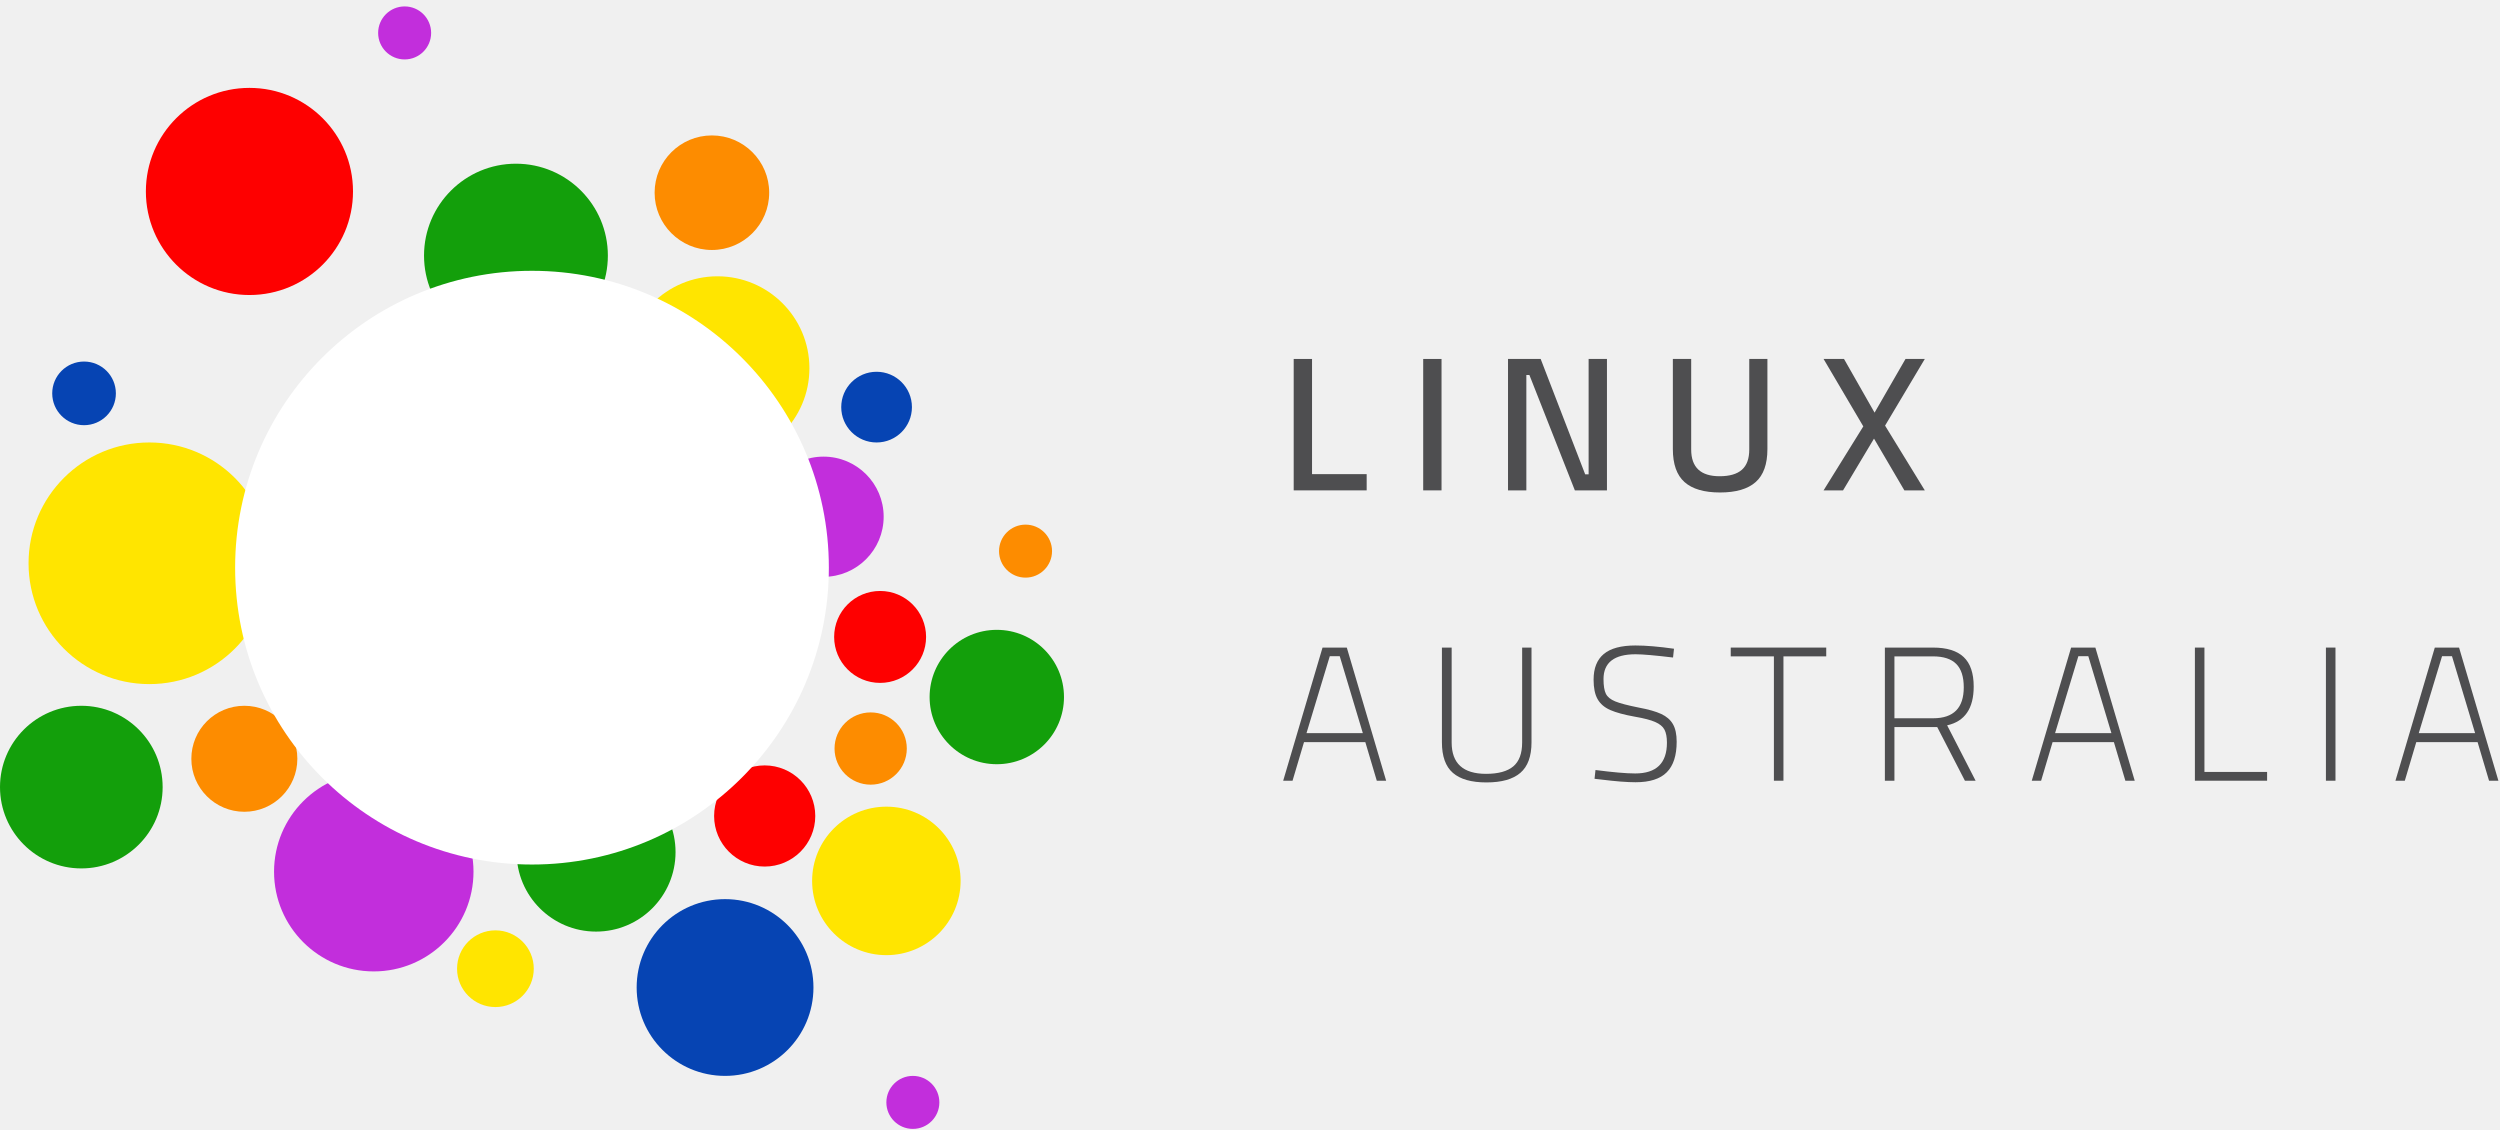
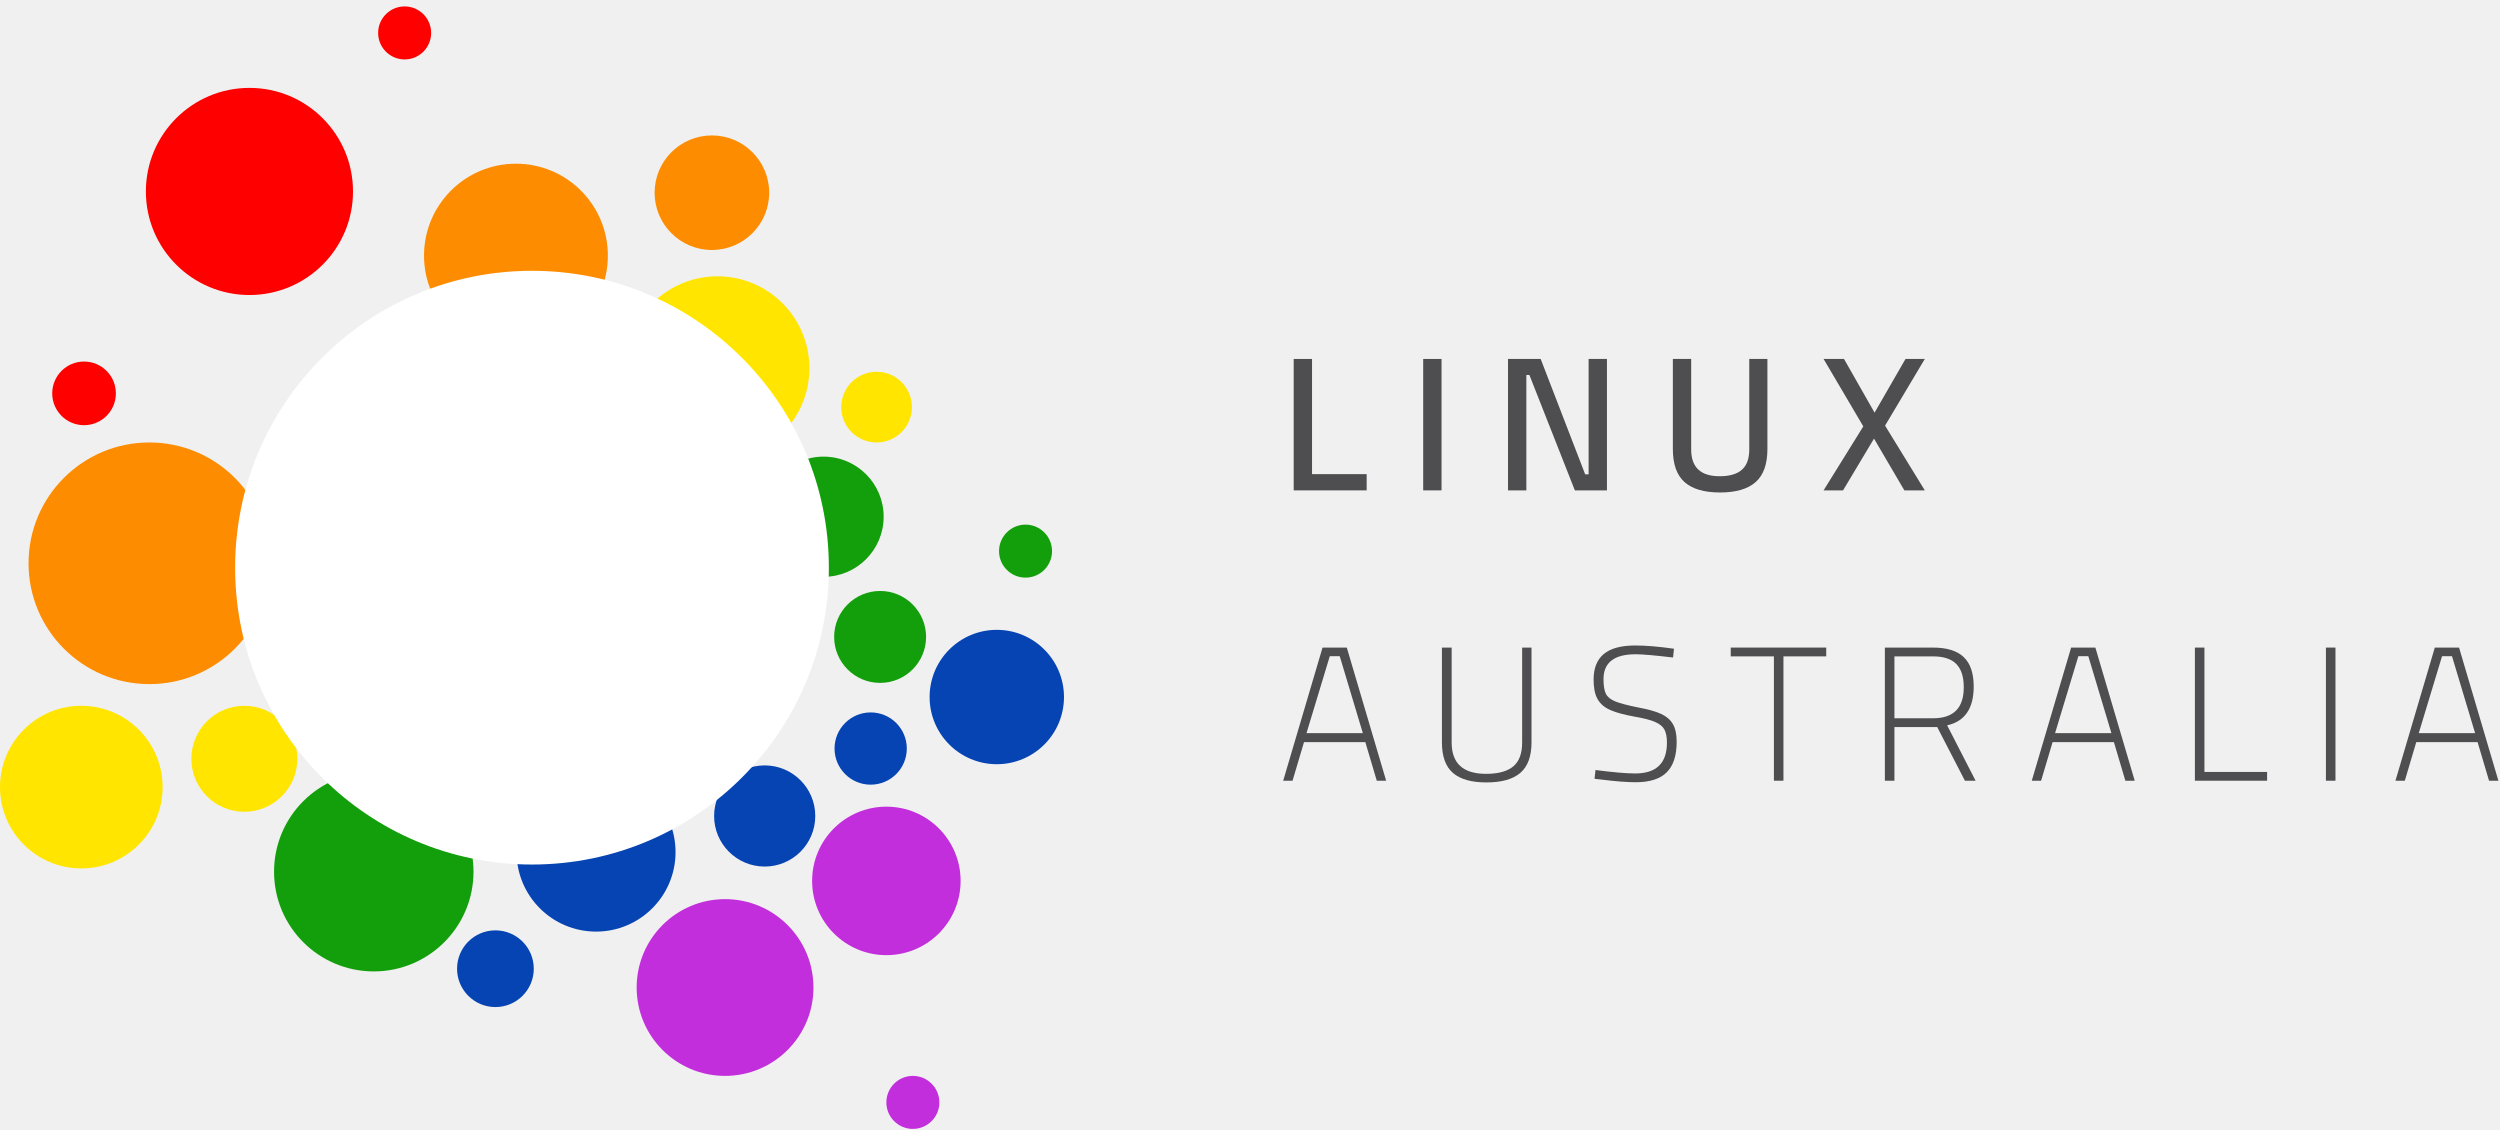
<svg xmlns="http://www.w3.org/2000/svg" width="100%" height="100%" viewBox="0 0 1421 642" version="1.1" xml:space="preserve" style="fill-rule:evenodd;clip-rule:evenodd;stroke-linejoin:round;stroke-miterlimit:1.414;" id="svg1045">
  <defs id="defs1049">
        
        
        
        
        
        
        
        
        
        
        
        
        
        
        
        
        
        
        
        
        
        
        
        
        
        
        
        
        
        
        
        
        
        
        
        
        
        
        
        
        
        
        
        
        
    </defs>
  <path id="path953" style="fill:#d7d8d9;fill-rule:nonzero;stroke-width:4.167" d="m 391.738,269.592 c 13.321,0 24.117,10.792 24.117,24.117 0,13.313 -10.796,24.113 -24.117,24.113 -13.321,0 -24.117,-10.8 -24.117,-24.113 0,-13.325 10.796,-24.117 24.117,-24.117 z" />
-   <path id="path955" style="fill:#c22edc;fill-rule:nonzero;stroke-width:4.167" d="m 468.109,259.546 c 18.871,0 34.163,15.292 34.163,34.158 0,18.867 -15.292,34.167 -34.163,34.167 -18.867,0 -34.163,-15.3 -34.163,-34.167 0,-18.867 15.296,-34.158 34.163,-34.158 z" />
-   <path id="path957" style="fill:#fe0000;fill-rule:nonzero;stroke-width:4.167" d="m 500.263,335.904 c 14.421,0 26.125,11.692 26.125,26.129 0,14.429 -11.704,26.129 -26.125,26.129 -14.433,0 -26.138,-11.7 -26.138,-26.129 0,-14.438 11.704,-26.129 26.138,-26.129 z" />
-   <path id="path959" style="fill:#0644b3;fill-rule:nonzero;stroke-width:4.167" d="m 498.25,211.313 c 11.096,0 20.092,8.996 20.092,20.096 0,11.096 -8.996,20.092 -20.092,20.092 -11.1,0 -20.092,-8.996 -20.092,-20.092 0,-11.1 8.992,-20.096 20.092,-20.096 z" />
+   <path id="path955" style="fill:#139f0b;fill-rule:nonzero;stroke-width:4.167;fill-opacity:1" d="m 468.109,259.546 c 18.871,0 34.163,15.292 34.163,34.158 0,18.867 -15.292,34.167 -34.163,34.167 -18.867,0 -34.163,-15.3 -34.163,-34.167 0,-18.867 15.296,-34.158 34.163,-34.158 z" />
+   <path id="path957" style="fill:#139f0b;fill-rule:nonzero;stroke-width:4.167;fill-opacity:1" d="m 500.263,335.904 c 14.421,0 26.125,11.692 26.125,26.129 0,14.429 -11.704,26.129 -26.125,26.129 -14.433,0 -26.138,-11.7 -26.138,-26.129 0,-14.438 11.704,-26.129 26.138,-26.129 z" />
+   <path id="path959" style="fill:#ffe500;fill-rule:nonzero;stroke-width:4.167;fill-opacity:1" d="m 498.25,211.313 c 11.096,0 20.092,8.996 20.092,20.096 0,11.096 -8.996,20.092 -20.092,20.092 -11.1,0 -20.092,-8.996 -20.092,-20.092 0,-11.1 8.992,-20.096 20.092,-20.096 z" />
  <path id="path961" style="fill:#ffe500;fill-rule:nonzero;stroke-width:4.167" d="m 407.817,157.05 c 28.854,0 52.254,23.392 52.254,52.25 0,28.854 -23.4,52.25 -52.254,52.25 -28.858,0 -52.254,-23.396 -52.254,-52.25 0,-28.858 23.396,-52.25 52.254,-52.25 z" />
  <path id="path963" style="fill:#d7d8d9;fill-rule:nonzero;stroke-width:4.167" d="m 329.438,217.342 c 9.992,0 18.092,8.092 18.092,18.083 0,9.988 -8.1,18.088 -18.092,18.088 -9.983,0 -18.083,-8.1 -18.083,-18.088 0,-9.992 8.1,-18.083 18.083,-18.083 z" />
-   <path id="path965" style="fill:#0644b3;fill-rule:nonzero;stroke-width:4.167" d="m 47.771,205.5 c 9.988,0 18.092,8.1 18.092,18.096 0,9.983 -8.104,18.083 -18.092,18.083 -9.992,0 -18.088,-8.1 -18.088,-18.083 0,-9.996 8.096,-18.096 18.088,-18.096 z" />
-   <path id="path967" style="fill:#139f0b;fill-rule:nonzero;stroke-width:4.167" d="m 566.575,358 c 21.1,0 38.196,17.104 38.196,38.188 0,21.096 -17.096,38.192 -38.196,38.192 -21.079,0 -38.188,-17.096 -38.188,-38.192 0,-21.083 17.108,-38.188 38.188,-38.188 z" />
+   <path id="path965" style="fill:#fe0000;fill-rule:nonzero;stroke-width:4.167;fill-opacity:1" d="m 47.771,205.5 c 9.988,0 18.092,8.1 18.092,18.096 0,9.983 -8.104,18.083 -18.092,18.083 -9.992,0 -18.088,-8.1 -18.088,-18.083 0,-9.996 8.096,-18.096 18.088,-18.096 z" />
+   <path id="path967" style="fill:#0644b3;fill-rule:nonzero;stroke-width:4.167;fill-opacity:1" d="m 566.575,358 c 21.1,0 38.196,17.104 38.196,38.188 0,21.096 -17.096,38.192 -38.196,38.192 -21.079,0 -38.188,-17.096 -38.188,-38.192 0,-21.083 17.108,-38.188 38.188,-38.188 z" />
  <path id="path969" style="fill:#fd8c00;fill-rule:nonzero;stroke-width:4.167" d="m 404.646,76.975 c 17.979,0 32.563,14.575 32.563,32.558 0,17.979 -14.583,32.558 -32.563,32.558 -17.983,0 -32.563,-14.579 -32.563,-32.558 0,-17.983 14.579,-32.558 32.563,-32.558 z" />
-   <path id="path971" style="fill:#139f0b;fill-rule:nonzero;stroke-width:4.167" d="m 293.263,93.046 c 28.858,0 52.246,23.392 52.246,52.25 0,28.85 -23.388,52.246 -52.246,52.246 -28.854,0 -52.246,-23.396 -52.246,-52.246 0,-28.858 23.392,-52.25 52.246,-52.25 z" />
+   <path id="path971" style="fill:#fd8c00;fill-rule:nonzero;stroke-width:4.167;fill-opacity:1" d="m 293.263,93.046 c 28.858,0 52.246,23.392 52.246,52.25 0,28.85 -23.388,52.246 -52.246,52.246 -28.854,0 -52.246,-23.396 -52.246,-52.246 0,-28.858 23.392,-52.25 52.246,-52.25 z" />
  <path id="path973" style="fill:#d7d8d9;fill-rule:nonzero;stroke-width:4.167" d="m 275.179,225.379 c 7.763,0 14.063,6.3 14.063,14.063 0,7.775 -6.3,14.071 -14.063,14.071 -7.775,0 -14.071,-6.296 -14.071,-14.071 0,-7.763 6.296,-14.063 14.071,-14.063 z" />
-   <path id="path975" style="fill:#139f0b;fill-rule:nonzero;stroke-width:4.167" d="m 46.217,401.167 c 25.529,0 46.229,20.692 46.229,46.221 0,25.525 -20.7,46.221 -46.229,46.221 C 20.688,493.609 0,472.913 0,447.388 0,421.859 20.688,401.167 46.217,401.167 Z" />
+   <path id="path975" style="fill:#ffe500;fill-rule:nonzero;stroke-width:4.167;fill-opacity:1" d="m 46.217,401.167 c 25.529,0 46.229,20.692 46.229,46.221 0,25.525 -20.7,46.221 -46.229,46.221 C 20.688,493.609 0,472.913 0,447.388 0,421.859 20.688,401.167 46.217,401.167 Z" />
  <path id="path977" style="fill:#fe0000;fill-rule:nonzero;stroke-width:4.167" d="m 141.783,49.954 c 32.517,0 58.867,26.358 58.867,58.867 0,32.508 -26.35,58.871 -58.867,58.871 -32.508,0 -58.867,-26.363 -58.867,-58.871 0,-32.508 26.358,-58.867 58.867,-58.867 z" />
  <path id="path979" style="fill:#d7d8d9;fill-rule:nonzero;stroke-width:4.167" d="m 190.338,290.829 c 8.429,0 15.263,6.833 15.263,15.263 0,8.429 -6.833,15.263 -15.263,15.263 -8.429,0 -15.263,-6.833 -15.263,-15.263 0,-8.429 6.833,-15.263 15.263,-15.263 z" />
-   <path id="path981" style="fill:#ffe500;fill-rule:nonzero;stroke-width:4.167" d="m 84.9,251.496 c 37.929,0 68.671,30.742 68.671,68.671 0,37.929 -30.742,68.679 -68.671,68.679 -37.929,0 -68.671,-30.75 -68.671,-68.679 0,-37.929 30.742,-68.671 68.671,-68.671 z" />
-   <path id="path983" style="fill:#ffe500;fill-rule:nonzero;stroke-width:4.167" d="m 503.817,458.505 c 23.3,0 42.192,18.896 42.192,42.2 0,23.308 -18.892,42.204 -42.192,42.204 -23.317,0 -42.208,-18.896 -42.208,-42.204 0,-23.304 18.892,-42.2 42.208,-42.2 z" />
-   <path id="path985" style="fill:#0644b3;fill-rule:nonzero;stroke-width:4.167" d="m 412.121,511.067 c 27.746,0 50.246,22.492 50.246,50.233 0,27.746 -22.5,50.238 -50.246,50.238 -27.746,0 -50.246,-22.492 -50.246,-50.238 0,-27.742 22.5,-50.233 50.246,-50.233 z" />
-   <path id="path987" style="fill:#c22edc;fill-rule:nonzero;stroke-width:4.167" d="m 212.454,438.796 c 31.304,0 56.683,25.375 56.683,56.679 0,31.3 -25.379,56.679 -56.683,56.679 -31.308,0 -56.683,-25.379 -56.683,-56.679 0,-31.304 25.375,-56.679 56.683,-56.679 z" />
-   <path id="path989" style="fill:#ffe500;fill-rule:nonzero;stroke-width:4.167" d="m 281.592,528.813 c 12.046,0 21.804,9.763 21.804,21.8 0,12.042 -9.758,21.804 -21.804,21.804 -12.038,0 -21.8,-9.762 -21.8,-21.804 0,-12.038 9.763,-21.8 21.8,-21.8 z" />
-   <path id="path991" style="fill:#fd8c00;fill-rule:nonzero;stroke-width:4.167" d="m 494.884,404.934 c 11.358,0 20.542,9.192 20.542,20.533 0,11.346 -9.183,20.538 -20.542,20.538 -11.338,0 -20.533,-9.192 -20.533,-20.538 0,-11.342 9.196,-20.533 20.533,-20.533 z" />
-   <path id="path993" style="fill:#fe0000;fill-rule:nonzero;stroke-width:4.167" d="m 434.642,435.055 c 15.879,0 28.758,12.875 28.758,28.754 0,15.875 -12.879,28.746 -28.758,28.746 -15.871,0 -28.742,-12.871 -28.742,-28.746 0,-15.879 12.871,-28.754 28.742,-28.754 z" />
+   <path id="path981" style="fill:#fd8c00;fill-rule:nonzero;stroke-width:4.167;fill-opacity:1" d="m 84.9,251.496 c 37.929,0 68.671,30.742 68.671,68.671 0,37.929 -30.742,68.679 -68.671,68.679 -37.929,0 -68.671,-30.75 -68.671,-68.679 0,-37.929 30.742,-68.671 68.671,-68.671 z" />
+   <path id="path983" style="fill:#c22edc;fill-rule:nonzero;stroke-width:4.167;fill-opacity:1" d="m 503.817,458.505 c 23.3,0 42.192,18.896 42.192,42.2 0,23.308 -18.892,42.204 -42.192,42.204 -23.317,0 -42.208,-18.896 -42.208,-42.204 0,-23.304 18.892,-42.2 42.208,-42.2 z" />
+   <path id="path985" style="fill:#c22edc;fill-rule:nonzero;stroke-width:4.167;fill-opacity:1" d="m 412.121,511.067 c 27.746,0 50.246,22.492 50.246,50.233 0,27.746 -22.5,50.238 -50.246,50.238 -27.746,0 -50.246,-22.492 -50.246,-50.238 0,-27.742 22.5,-50.233 50.246,-50.233 z" />
+   <path id="path987" style="fill:#139f0b;fill-rule:nonzero;stroke-width:4.167;fill-opacity:1" d="m 212.454,438.796 c 31.304,0 56.683,25.375 56.683,56.679 0,31.3 -25.379,56.679 -56.683,56.679 -31.308,0 -56.683,-25.379 -56.683,-56.679 0,-31.304 25.375,-56.679 56.683,-56.679 z" />
+   <path id="path989" style="fill:#0644b3;fill-rule:nonzero;stroke-width:4.167;fill-opacity:1" d="m 281.592,528.813 c 12.046,0 21.804,9.763 21.804,21.8 0,12.042 -9.758,21.804 -21.804,21.804 -12.038,0 -21.8,-9.762 -21.8,-21.804 0,-12.038 9.763,-21.8 21.8,-21.8 z" />
+   <path id="path991" style="fill:#0644b3;fill-rule:nonzero;stroke-width:4.167;fill-opacity:1" d="m 494.884,404.934 c 11.358,0 20.542,9.192 20.542,20.533 0,11.346 -9.183,20.538 -20.542,20.538 -11.338,0 -20.533,-9.192 -20.533,-20.538 0,-11.342 9.196,-20.533 20.533,-20.533 z" />
+   <path id="path993" style="fill:#0644b3;fill-rule:nonzero;stroke-width:4.167;fill-opacity:1" d="m 434.642,435.055 c 15.879,0 28.758,12.875 28.758,28.754 0,15.875 -12.879,28.746 -28.758,28.746 -15.871,0 -28.742,-12.871 -28.742,-28.746 0,-15.879 12.871,-28.754 28.742,-28.754 z" />
  <path id="path995" style="fill:#d7d8d9;fill-rule:nonzero;stroke-width:4.167" d="m 347.009,398.088 c 8.321,0 15.063,6.746 15.063,15.067 0,8.308 -6.742,15.054 -15.063,15.054 -8.321,0 -15.067,-6.746 -15.067,-15.054 0,-8.321 6.746,-15.067 15.067,-15.067 z" />
-   <path id="path997" style="fill:#139f0b;fill-rule:nonzero;stroke-width:4.167" d="m 338.8,439.163 c 24.958,0 45.179,20.229 45.179,45.175 0,24.954 -20.221,45.179 -45.179,45.179 -24.958,0 -45.183,-20.225 -45.183,-45.179 0,-24.946 20.225,-45.175 45.183,-45.175 z" />
+   <path id="path997" style="fill:#0644b3;fill-rule:nonzero;stroke-width:4.167;fill-opacity:1" d="m 338.8,439.163 c 24.958,0 45.179,20.229 45.179,45.175 0,24.954 -20.221,45.179 -45.179,45.179 -24.958,0 -45.183,-20.225 -45.183,-45.179 0,-24.946 20.225,-45.175 45.183,-45.175 z" />
  <path id="path999" style="fill:#d7d8d9;fill-rule:nonzero;stroke-width:4.167" d="m 270.334,415.888 c 10.588,0 19.171,8.583 19.171,19.167 0,10.579 -8.583,19.175 -19.171,19.175 -10.583,0 -19.167,-8.596 -19.167,-19.175 0,-10.583 8.583,-19.167 19.167,-19.167 z" />
  <path id="path1001" style="fill:#d7d8d9;fill-rule:nonzero;stroke-width:4.167" d="m 221.042,395.346 c 9.083,0 16.433,7.358 16.433,16.433 0,9.071 -7.35,16.433 -16.433,16.433 -9.067,0 -16.433,-7.362 -16.433,-16.433 0,-9.075 7.367,-16.433 16.433,-16.433 z" />
  <path id="path1003" style="fill:#d7d8d9;fill-rule:nonzero;stroke-width:4.167" d="m 186.817,340.579 c 9.833,0 17.8,7.967 17.8,17.796 0,9.838 -7.967,17.808 -17.8,17.808 -9.833,0 -17.804,-7.971 -17.804,-17.808 0,-9.829 7.971,-17.796 17.804,-17.796 z" />
-   <path id="path1005" style="fill:#fd8c00;fill-rule:nonzero;stroke-width:4.167" d="m 138.888,401.167 c 16.638,0 30.125,13.479 30.125,30.117 0,16.638 -13.488,30.129 -30.125,30.129 -16.638,0 -30.125,-13.492 -30.125,-30.129 0,-16.638 13.488,-30.117 30.125,-30.117 z" />
-   <path id="path1007" style="fill:#fd8c00;fill-rule:nonzero;stroke-width:4.167" d="m 582.921,298.196 c 8.321,0 15.058,6.746 15.058,15.067 0,8.317 -6.738,15.063 -15.058,15.063 -8.325,0 -15.067,-6.746 -15.067,-15.063 0,-8.321 6.742,-15.067 15.067,-15.067 z" />
-   <path id="path1009" style="fill:#c22edc;fill-rule:nonzero;stroke-width:4.167" d="m 230,3.65 c 8.321,0 15.058,6.75 15.058,15.071 0,8.317 -6.738,15.063 -15.058,15.063 -8.321,0 -15.067,-6.746 -15.067,-15.063 0,-8.321 6.746,-15.071 15.067,-15.071 z" />
+   <path id="path1005" style="fill:#ffe500;fill-rule:nonzero;stroke-width:4.167;fill-opacity:1" d="m 138.888,401.167 c 16.638,0 30.125,13.479 30.125,30.117 0,16.638 -13.488,30.129 -30.125,30.129 -16.638,0 -30.125,-13.492 -30.125,-30.129 0,-16.638 13.488,-30.117 30.125,-30.117 z" />
+   <path id="path1007" style="fill:#139f0b;fill-rule:nonzero;stroke-width:4.167;fill-opacity:1" d="m 582.921,298.196 c 8.321,0 15.058,6.746 15.058,15.067 0,8.317 -6.738,15.063 -15.058,15.063 -8.325,0 -15.067,-6.746 -15.067,-15.063 0,-8.321 6.742,-15.067 15.067,-15.067 z" />
+   <path id="path1009" style="fill:#fe0000;fill-rule:nonzero;stroke-width:4.167;fill-opacity:1" d="m 230,3.65 c 8.321,0 15.058,6.75 15.058,15.071 0,8.317 -6.738,15.063 -15.058,15.063 -8.321,0 -15.067,-6.746 -15.067,-15.063 0,-8.321 6.746,-15.071 15.067,-15.071 z" />
  <path id="path1011" style="fill:#c22edc;fill-rule:nonzero;stroke-width:4.167" d="m 518.871,611.538 c 8.321,0 15.063,6.746 15.063,15.067 0,8.317 -6.742,15.063 -15.063,15.063 -8.321,0 -15.063,-6.746 -15.063,-15.063 0,-8.321 6.742,-15.067 15.063,-15.067 z" />
  <path id="path1013" style="fill:#ffffff;fill-rule:nonzero;stroke-width:4.167" d="m 302.384,491.4 c 93.192,0 168.738,-75.546 168.738,-168.738 0,-93.192 -75.546,-168.738 -168.738,-168.738 -93.192,0 -168.738,75.546 -168.738,168.738 0,93.192 75.546,168.738 168.738,168.738 z" />
  <path id="path1015" style="fill:#4e4e50;fill-rule:nonzero;stroke-width:4.167" d="m 776.813,269.5 v 9.229 h -41.479 v -74.7 h 10.425 v 65.471 z" />
  <rect id="rect1017" style="fill:#4e4e50;fill-rule:nonzero;stroke-width:4.167" height="74.7" width="10.421" y="204.029" x="808.946" />
  <path id="path1019" style="fill:#4e4e50;fill-rule:nonzero;stroke-width:4.167" d="m 913.392,204.029 v 74.7 H 895.151 L 869.313,213.154 h -1.738 v 65.575 h -10.421 v -74.7 h 18.563 l 25.3,65.583 h 1.954 v -65.583 z" />
  <path id="path1021" style="fill:#4e4e50;fill-rule:nonzero;stroke-width:4.167" d="m 957.472,274.004 c -4.412,-3.942 -6.621,-10.183 -6.621,-18.725 v -51.25 h 10.421 v 51.467 c 0,10.133 5.396,15.196 16.179,15.196 5.646,0 9.863,-1.229 12.646,-3.688 2.792,-2.458 4.183,-6.296 4.183,-11.508 v -51.467 h 10.317 v 51.25 c 0,8.542 -2.229,14.783 -6.679,18.725 -4.45,3.946 -11.2,5.921 -20.246,5.921 -9.05,0 -15.779,-1.975 -20.2,-5.921 z" />
  <path id="path1023" style="fill:#4e4e50;fill-rule:nonzero;stroke-width:4.167" d="m 1059.101,242.359 -22.583,-38.329 h 11.613 l 17.375,30.513 17.583,-30.513 h 10.971 l -22.587,37.896 22.587,36.804 h -11.621 l -17.258,-29.425 -17.592,29.425 h -11.071 z" />
  <path id="path1025" style="fill:#4e4e50;fill-rule:nonzero;stroke-width:4.167" d="m 761.501,372.971 h -5.646 l -13.246,43.754 h 32.029 z m 14.55,48.854 h -34.85 l -6.517,21.933 h -5.321 l 22.367,-75.675 h 13.792 l 22.363,75.675 h -5.321 z" />
  <path id="path1027" style="fill:#4e4e50;fill-rule:nonzero;stroke-width:4.167" d="m 825.83,439.309 c -4.167,-3.621 -6.242,-9.408 -6.242,-17.371 v -53.854 h 5.533 V 422.042 c 0,11.875 6.521,17.808 19.55,17.808 6.946,0 12.1,-1.408 15.471,-4.233 3.358,-2.825 5.046,-7.346 5.046,-13.575 v -53.958 h 5.321 v 53.854 c 0,7.963 -2.117,13.75 -6.354,17.371 -4.233,3.621 -10.654,5.425 -19.275,5.425 -8.533,0 -14.892,-1.804 -19.05,-5.425 z" />
  <path id="path1029" style="fill:#4e4e50;fill-rule:nonzero;stroke-width:4.167" d="m 910.247,443.109 -3.908,-0.438 0.537,-4.992 c 9.996,1.3 17.517,1.954 22.583,1.954 12.017,0 18.025,-5.829 18.025,-17.483 0,-3.179 -0.471,-5.658 -1.408,-7.433 -0.942,-1.771 -2.7,-3.221 -5.267,-4.342 -2.567,-1.125 -6.388,-2.117 -11.454,-2.987 -6.079,-1.087 -10.767,-2.354 -14.063,-3.8 -3.292,-1.446 -5.696,-3.508 -7.217,-6.192 -1.525,-2.671 -2.279,-6.367 -2.279,-11.071 0,-6.513 1.933,-11.379 5.804,-14.604 3.871,-3.217 9.863,-4.829 17.971,-4.829 5.933,0 13.242,0.617 21.929,1.846 l -0.542,4.996 c -10.275,-1.233 -17.371,-1.85 -21.279,-1.85 -12.158,0 -18.242,4.708 -18.242,14.117 0,3.763 0.454,6.55 1.354,8.358 0.908,1.812 2.7,3.258 5.379,4.346 2.679,1.083 7.092,2.242 13.246,3.471 5.496,1.017 9.771,2.225 12.813,3.638 3.038,1.413 5.267,3.35 6.675,5.813 1.417,2.458 2.117,5.787 2.117,9.988 0,7.817 -1.883,13.604 -5.646,17.367 -3.763,3.767 -9.663,5.646 -17.696,5.646 -4.85,0 -11.329,-0.504 -19.433,-1.517 z" />
  <path id="path1031" style="fill:#4e4e50;fill-rule:nonzero;stroke-width:4.167" d="m 1008.284,373.084 h -24.533 v -5 h 54.283 v 5 h -24.321 v 70.675 h -5.429 z" />
  <path id="path1033" style="fill:#4e4e50;fill-rule:nonzero;stroke-width:4.167" d="m 1098.83,408.259 c 11.579,0 17.375,-5.862 17.375,-17.592 0,-6.004 -1.433,-10.442 -4.292,-13.3 -2.858,-2.858 -7.258,-4.283 -13.192,-4.283 h -21.929 v 35.175 z m -27.467,-40.175 h 27.358 c 7.817,0 13.625,1.792 17.425,5.375 3.8,3.583 5.704,9.179 5.704,16.775 0,12.45 -5.033,19.8 -15.096,22.042 l 16.179,31.483 h -6.079 l -15.742,-30.508 h -24.321 v 30.508 h -5.429 z" />
  <path id="path1035" style="fill:#4e4e50;fill-rule:nonzero;stroke-width:4.167" d="m 1186.993,372.971 h -5.646 l -13.246,43.754 h 32.029 z m 14.546,48.854 h -34.846 l -6.521,21.933 h -5.317 l 22.367,-75.675 h 13.787 l 22.367,75.675 h -5.317 z" />
  <path id="path1037" style="fill:#4e4e50;fill-rule:nonzero;stroke-width:4.167" d="m 1288.618,438.767 v 4.992 h -41.042 v -75.675 h 5.429 v 70.683 z" />
  <rect id="rect1039" style="fill:#4e4e50;fill-rule:nonzero;stroke-width:4.167" height="75.675" width="5.429" y="368.084" x="1322.055" />
  <path id="path1041" style="fill:#4e4e50;fill-rule:nonzero;stroke-width:4.167" d="m 1393.709,372.971 h -5.642 l -13.246,43.754 h 32.029 z m 14.55,48.854 h -34.85 l -6.513,21.933 h -5.325 l 22.371,-75.675 h 13.787 l 22.363,75.675 h -5.317 z" />
</svg>
